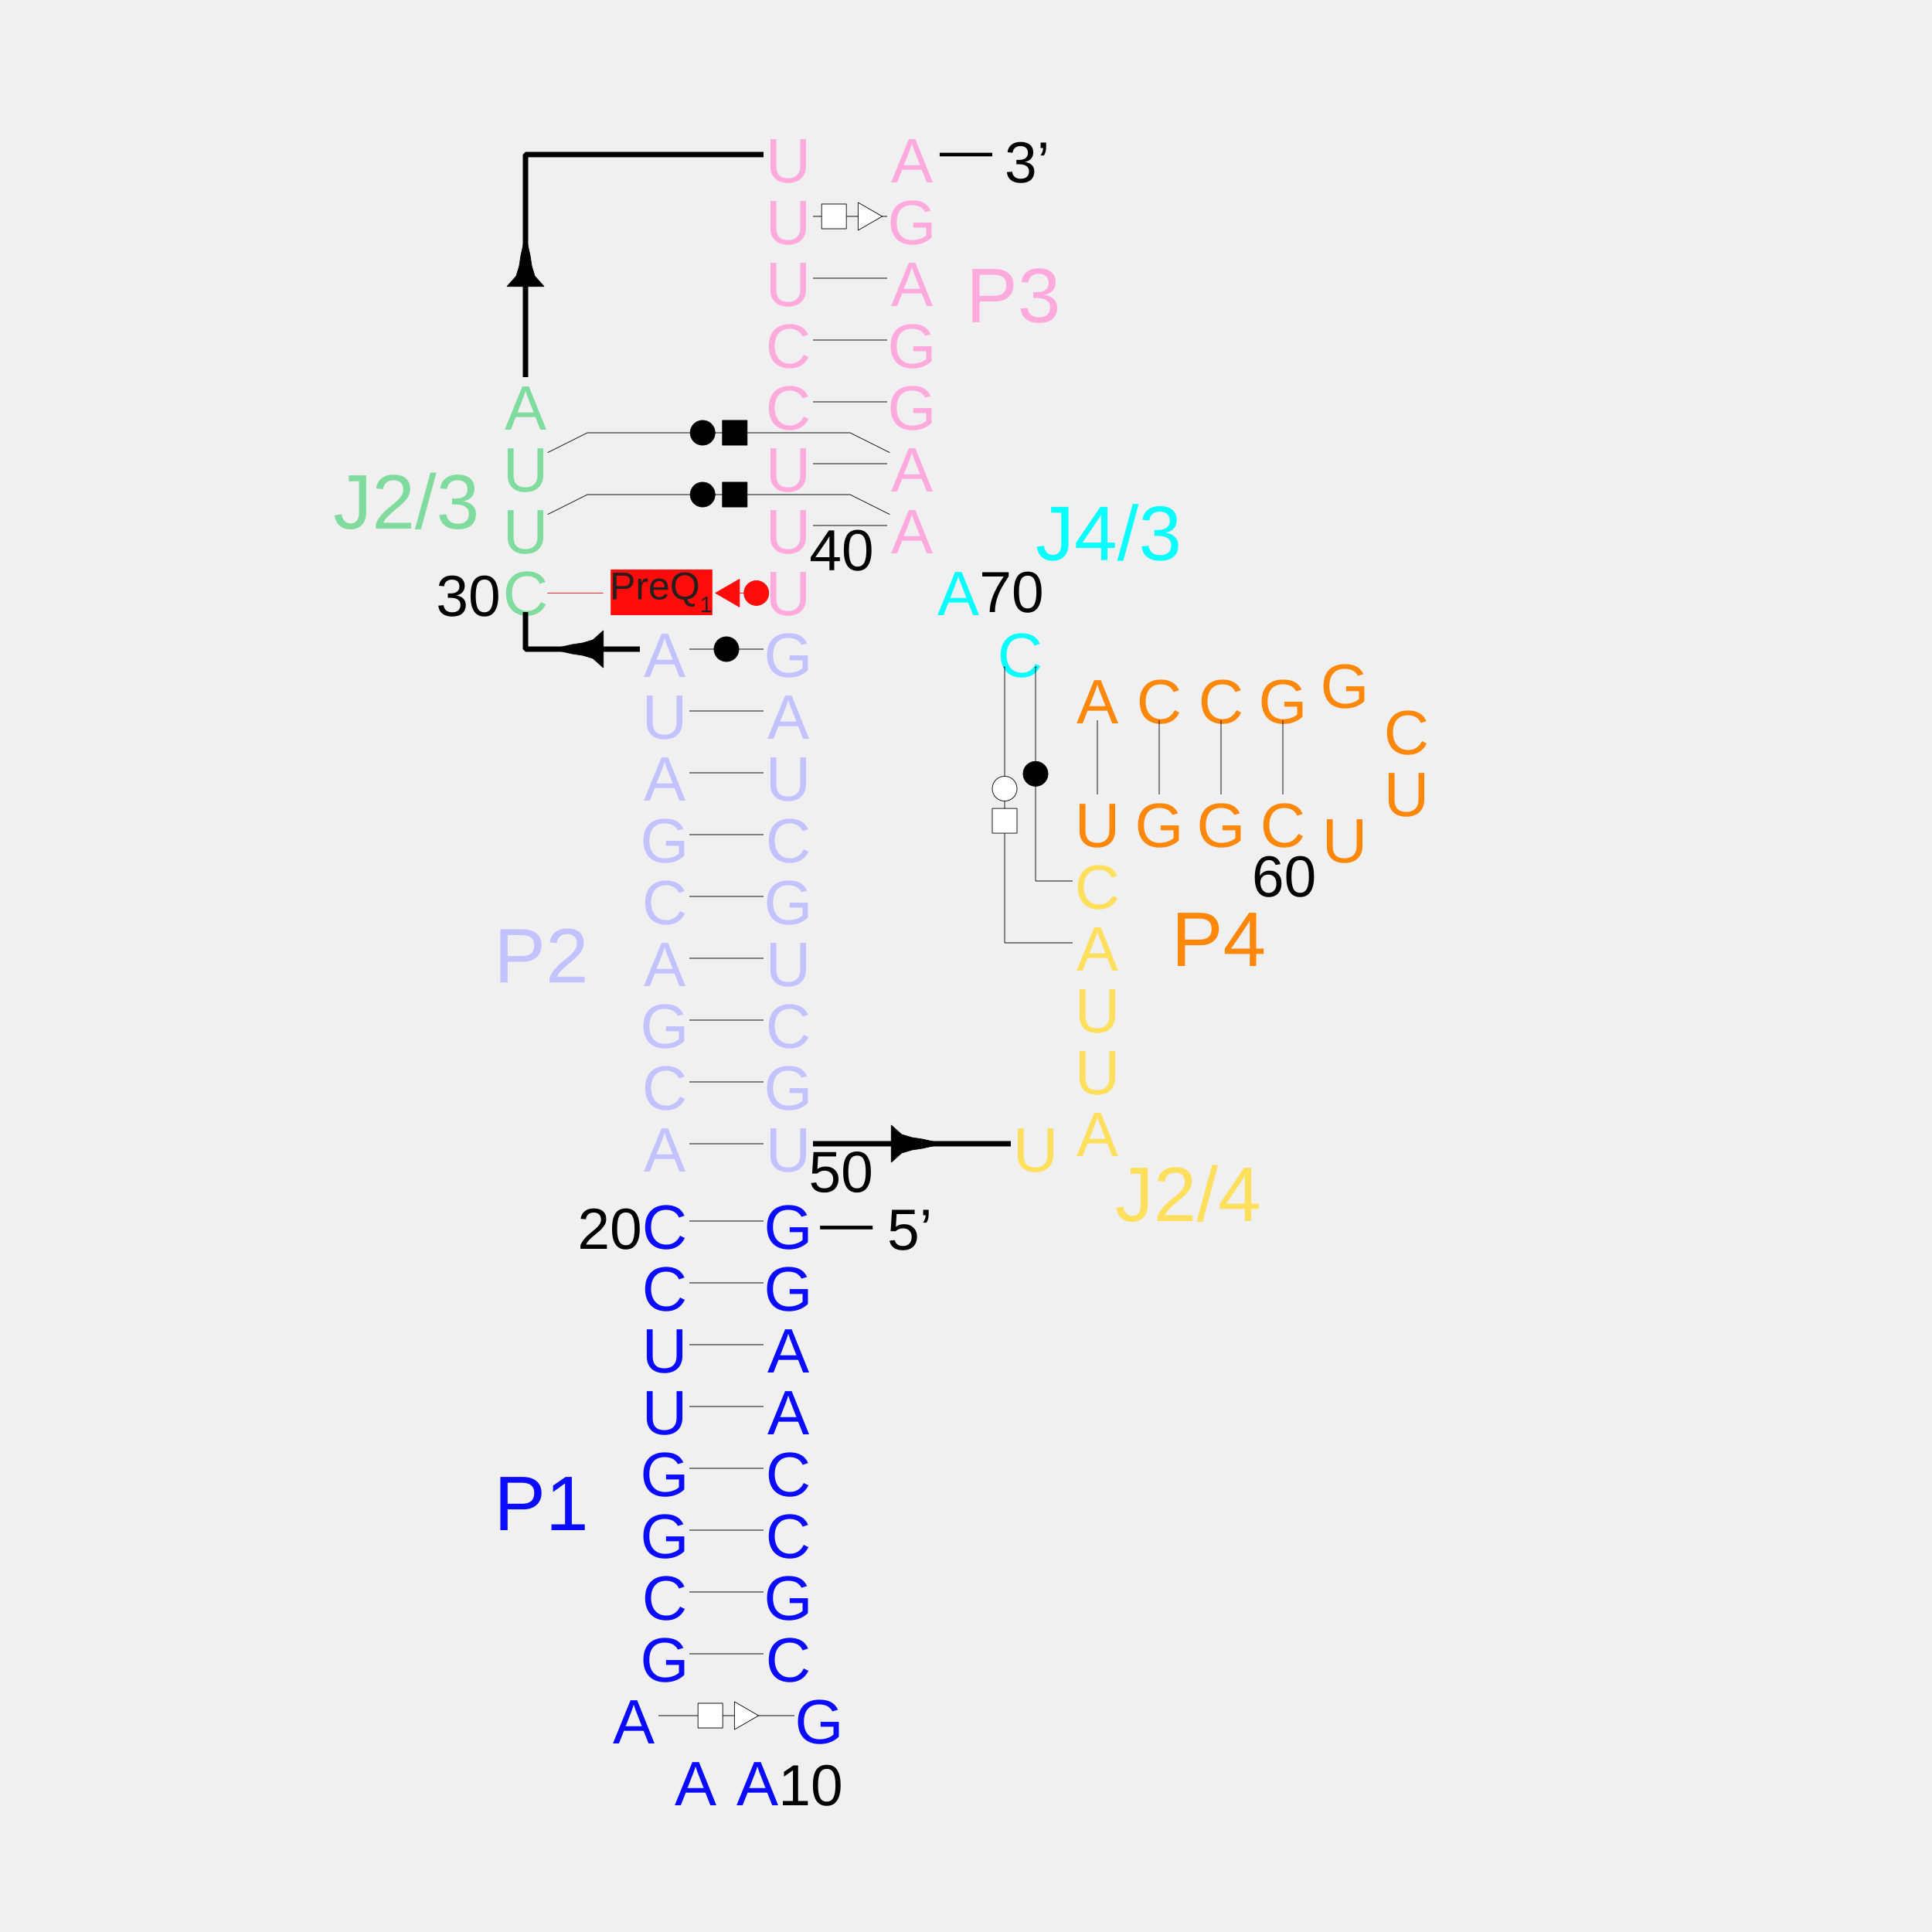
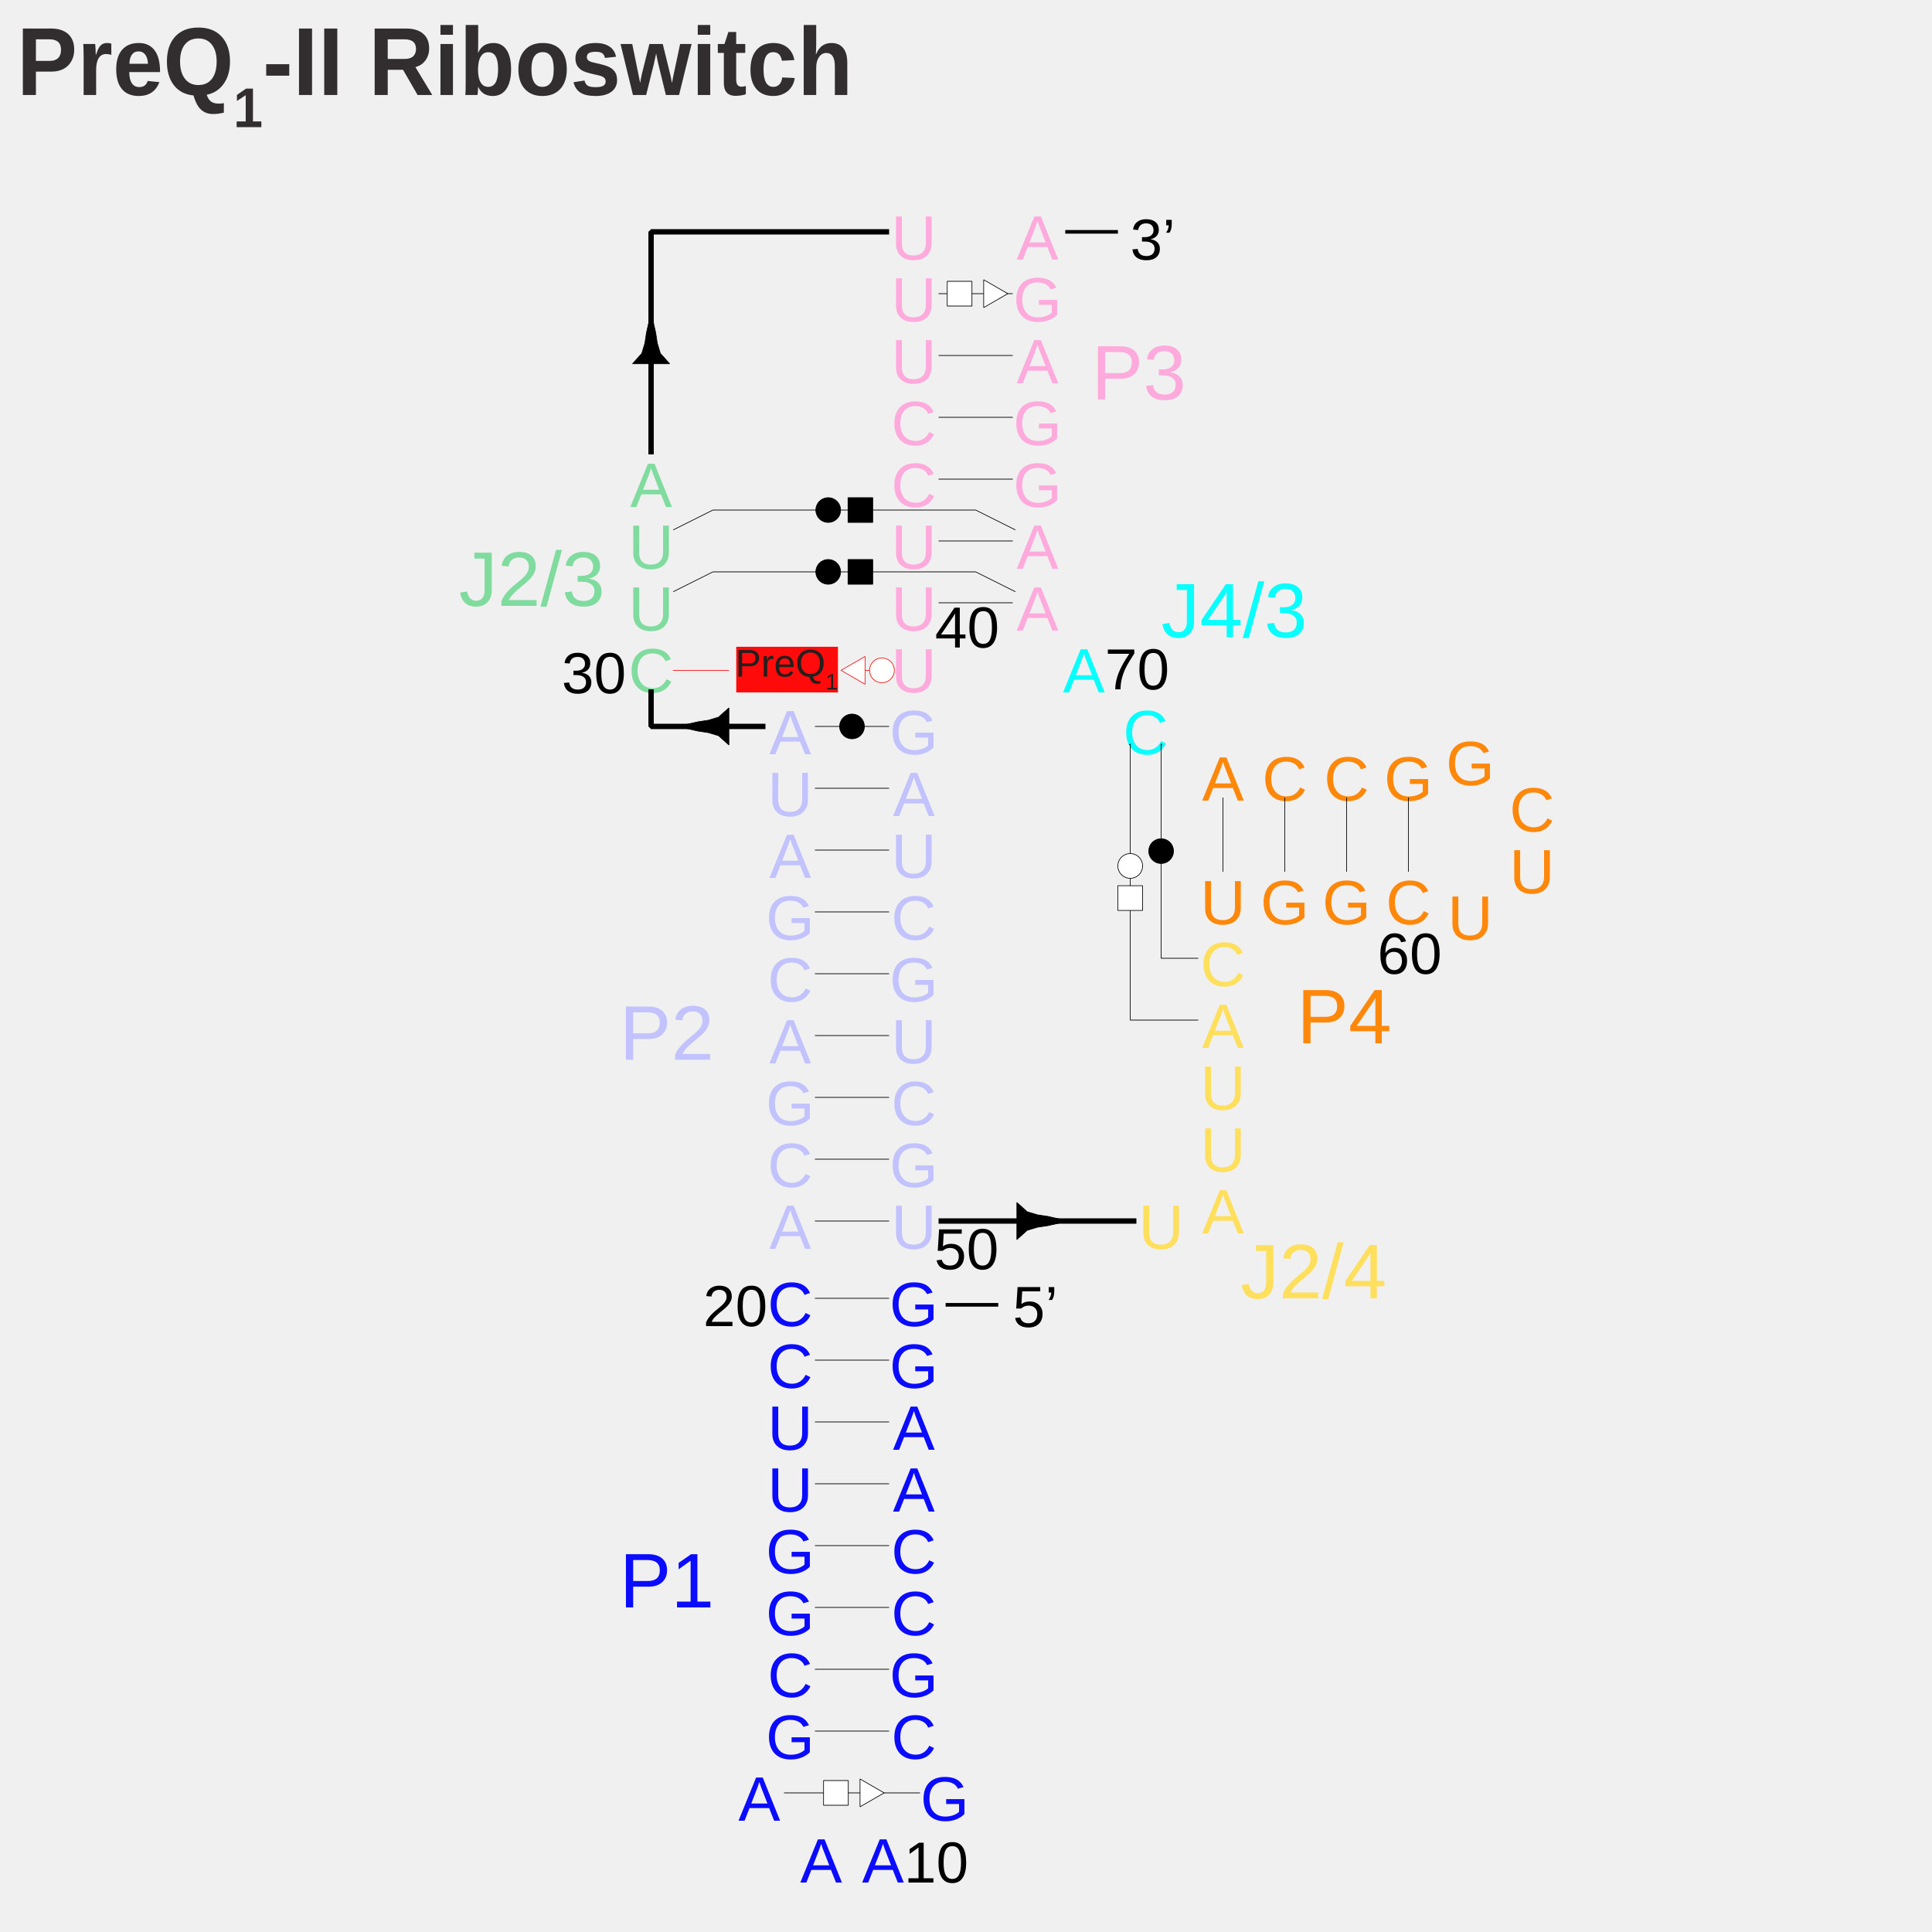
<svg xmlns="http://www.w3.org/2000/svg" id="图层_1" data-name="图层 1" viewBox="0 0 400 400">
  <defs>
-     <style>.cls-1,.cls-32{fill:#ff0b0c;}.cls-10,.cls-12,.cls-13,.cls-14,.cls-15,.cls-16,.cls-17,.cls-18,.cls-2,.cls-3,.cls-6,.cls-7,.cls-8,.cls-9{isolation:isolate;font-size:12.99px;}.cls-2,.cls-24,.cls-3{fill:#0a0bff;}.cls-10,.cls-12,.cls-13,.cls-14,.cls-15,.cls-16,.cls-17,.cls-18,.cls-2,.cls-21,.cls-23,.cls-24,.cls-25,.cls-26,.cls-27,.cls-28,.cls-29,.cls-3,.cls-30,.cls-6,.cls-7,.cls-8,.cls-9{font-family:ArialMT, Arial;}.cls-12,.cls-15,.cls-3,.cls-6{letter-spacing:-0.06em;}.cls-19,.cls-20,.cls-31,.cls-4{fill:none;}.cls-11,.cls-19,.cls-20,.cls-4,.cls-5{stroke:#000;}.cls-11,.cls-19,.cls-20,.cls-31,.cls-32,.cls-4,.cls-5{stroke-miterlimit:1.14;}.cls-11,.cls-31,.cls-32,.cls-4,.cls-5{stroke-width:0.14px;}.cls-5{fill:#fff;}.cls-23,.cls-6,.cls-7{fill:#c2c2ff;}.cls-12,.cls-27,.cls-8{fill:#80db9e;}.cls-10,.cls-28,.cls-9{fill:#ffdf5c;}.cls-10,.cls-14,.cls-17{letter-spacing:-0.06em;}.cls-13,.cls-15,.cls-26{fill:#ffaadc;}.cls-14,.cls-18,.cls-29{fill:#09fefe;}.cls-16,.cls-17,.cls-25{fill:#ff870a;}.cls-19{stroke-width:1.11px;}.cls-20{stroke-width:0.75px;}.cls-21{font-size:12px;}.cls-22{letter-spacing:-0.04em;}.cls-23,.cls-24,.cls-25,.cls-26,.cls-27,.cls-28,.cls-29{font-size:16px;}.cls-30{font-size:8px;fill:#251e1c;}.cls-31,.cls-32{stroke:#ff0b0c;}</style>
+     <style>.cls-1{fill:#ff0b0c;}.cls-10,.cls-12,.cls-13,.cls-14,.cls-15,.cls-16,.cls-17,.cls-18,.cls-2,.cls-3,.cls-6,.cls-7,.cls-8,.cls-9{isolation:isolate;font-size:12.99px;}.cls-2,.cls-24,.cls-3{fill:#0a0bff;}.cls-10,.cls-12,.cls-13,.cls-14,.cls-15,.cls-16,.cls-17,.cls-18,.cls-2,.cls-21,.cls-23,.cls-24,.cls-25,.cls-26,.cls-27,.cls-28,.cls-29,.cls-3,.cls-30,.cls-6,.cls-7,.cls-8,.cls-9{font-family:ArialMT, Arial;}.cls-12,.cls-15,.cls-3,.cls-6{letter-spacing:-0.06em;}.cls-19,.cls-20,.cls-31,.cls-4{fill:none;}.cls-11,.cls-19,.cls-20,.cls-4,.cls-5{stroke:#000;}.cls-11,.cls-19,.cls-20,.cls-31,.cls-32,.cls-4,.cls-5{stroke-miterlimit:1.14;}.cls-11,.cls-31,.cls-32,.cls-4,.cls-5{stroke-width:0.14px;}.cls-32,.cls-5{fill:#fff;}.cls-23,.cls-6,.cls-7{fill:#c2c2ff;}.cls-12,.cls-27,.cls-8{fill:#80db9e;}.cls-10,.cls-28,.cls-9{fill:#ffdf5c;}.cls-10,.cls-14,.cls-17{letter-spacing:-0.06em;}.cls-13,.cls-15,.cls-26{fill:#ffaadc;}.cls-14,.cls-18,.cls-29{fill:#09fefe;}.cls-16,.cls-17,.cls-25{fill:#ff870a;}.cls-19{stroke-width:1.11px;}.cls-20{stroke-width:0.75px;}.cls-21{font-size:12px;}.cls-22{letter-spacing:-0.04em;}.cls-23,.cls-24,.cls-25,.cls-26,.cls-27,.cls-28,.cls-29{font-size:16px;}.cls-30{font-size:8px;fill:#251e1c;}.cls-31,.cls-32{stroke:#ff0b0c;}.cls-33,.cls-34{font-size:20px;fill:#322d2e;font-family:Arial-BoldMT, Arial;font-weight:700;}.cls-34{letter-spacing:0em;}</style>
  </defs>
-   <rect class="cls-1" x="126.43" y="117.91" width="21.06" height="9.45" />
-   <text class="cls-2" transform="translate(158.15 258.56)">G</text>
-   <text class="cls-2" transform="translate(158.15 271.36)">G</text>
-   <text class="cls-3" transform="translate(158.87 284.16)">A</text>
-   <text class="cls-3" transform="translate(158.87 296.96)">A</text>
-   <text class="cls-2" transform="translate(158.51 309.76)">C</text>
-   <text class="cls-2" transform="translate(158.51 322.56)">C</text>
-   <text class="cls-2" transform="translate(158.15 335.36)">G</text>
-   <text class="cls-2" transform="translate(158.51 348.16)">C</text>
-   <text class="cls-2" transform="translate(164.55 360.96)">G</text>
-   <text class="cls-3" transform="translate(152.47 373.76)">A</text>
-   <text class="cls-3" transform="translate(139.67 373.76)">A</text>
-   <text class="cls-3" transform="translate(126.87 360.96)">A</text>
-   <text class="cls-2" transform="translate(132.55 348.16)">G</text>
-   <text class="cls-2" transform="translate(132.91 335.36)">C</text>
-   <text class="cls-2" transform="translate(132.55 322.56)">G</text>
-   <text class="cls-2" transform="translate(132.55 309.76)">G</text>
-   <text class="cls-2" transform="translate(132.91 296.96)">U</text>
-   <text class="cls-2" transform="translate(132.91 284.16)">U</text>
-   <text class="cls-2" transform="translate(132.91 271.36)">C</text>
-   <text class="cls-2" transform="translate(132.91 258.56)">C</text>
-   <line class="cls-4" x1="158.08" y1="252.8" x2="142.72" y2="252.8" />
-   <line class="cls-4" x1="158.08" y1="265.6" x2="142.72" y2="265.6" />
-   <line class="cls-4" x1="158.08" y1="278.4" x2="142.72" y2="278.4" />
-   <line class="cls-4" x1="158.08" y1="291.2" x2="142.72" y2="291.2" />
-   <line class="cls-4" x1="158.08" y1="304" x2="142.72" y2="304" />
-   <line class="cls-4" x1="158.08" y1="316.8" x2="142.72" y2="316.8" />
-   <line class="cls-4" x1="158.08" y1="329.6" x2="142.72" y2="329.6" />
-   <line class="cls-4" x1="158.08" y1="342.4" x2="142.72" y2="342.4" />
-   <line class="cls-4" x1="164.48" y1="355.2" x2="136.32" y2="355.2" />
-   <polygon class="cls-5" points="157.05 355.2 152.06 352.32 152.06 358.08 157.05 355.2" />
-   <polygon class="cls-5" points="144.51 357.76 149.63 357.76 149.63 352.64 144.51 352.64 144.51 357.76" />
-   <text class="cls-6" transform="translate(133.27 242.56)">A</text>
-   <text class="cls-7" transform="translate(132.91 229.76)">C</text>
-   <text class="cls-7" transform="translate(132.55 216.96)">G</text>
-   <text class="cls-6" transform="translate(133.27 204.16)">A</text>
-   <text class="cls-7" transform="translate(132.91 191.36)">C</text>
-   <text class="cls-7" transform="translate(132.55 178.56)">G</text>
-   <text class="cls-6" transform="translate(133.27 165.76)">A</text>
-   <text class="cls-7" transform="translate(132.91 152.96)">U</text>
-   <text class="cls-6" transform="translate(133.27 140.16)">A</text>
-   <text class="cls-8" transform="translate(104.11 127.36)">C</text>
-   <text class="cls-8" transform="translate(104.11 114.56)">U</text>
-   <text class="cls-8" transform="translate(104.11 101.76)">U</text>
-   <text class="cls-7" transform="translate(158.15 140.16)">G</text>
-   <text class="cls-6" transform="translate(158.87 152.96)">A</text>
-   <text class="cls-7" transform="translate(158.51 165.76)">U</text>
-   <text class="cls-7" transform="translate(158.51 178.56)">C</text>
-   <text class="cls-7" transform="translate(158.15 191.36)">G</text>
-   <text class="cls-7" transform="translate(158.51 204.16)">U</text>
-   <text class="cls-7" transform="translate(158.51 216.96)">C</text>
-   <text class="cls-7" transform="translate(158.15 229.76)">G</text>
-   <text class="cls-7" transform="translate(158.51 242.56)">U</text>
-   <text class="cls-9" transform="translate(209.71 242.56)">U</text>
-   <text class="cls-10" transform="translate(222.87 239.36)">A</text>
-   <text class="cls-9" transform="translate(222.51 226.56)">U</text>
-   <line class="cls-4" x1="142.72" y1="236.8" x2="158.08" y2="236.8" />
-   <line class="cls-4" x1="142.72" y1="224" x2="158.08" y2="224" />
-   <line class="cls-4" x1="142.72" y1="211.2" x2="158.08" y2="211.2" />
-   <line class="cls-4" x1="142.72" y1="198.4" x2="158.08" y2="198.4" />
-   <line class="cls-4" x1="142.72" y1="185.6" x2="158.08" y2="185.6" />
-   <line class="cls-4" x1="142.72" y1="172.8" x2="158.08" y2="172.8" />
-   <line class="cls-4" x1="142.72" y1="160" x2="158.08" y2="160" />
-   <line class="cls-4" x1="142.72" y1="147.2" x2="158.08" y2="147.2" />
-   <line class="cls-4" x1="142.72" y1="134.4" x2="158.08" y2="134.4" />
-   <polygon class="cls-11" points="152.96 134.4 152.96 134.24 152.94 134.08 152.91 133.91 152.88 133.76 152.83 133.6 152.78 133.45 152.71 133.3 152.64 133.16 152.55 133.02 152.46 132.88 152.36 132.75 152.25 132.63 152.14 132.52 152.01 132.41 151.88 132.31 151.75 132.22 151.61 132.14 151.46 132.07 151.31 132.01 151.16 131.96 151 131.91 150.84 131.88 150.68 131.86 150.52 131.84 150.36 131.84 150.2 131.85 150.04 131.87 149.88 131.89 149.72 131.93 149.56 131.98 149.41 132.04 149.26 132.11 149.12 132.18 148.98 132.27 148.85 132.36 148.72 132.47 148.6 132.58 148.49 132.69 148.39 132.82 148.29 132.95 148.2 133.09 148.13 133.23 148.06 133.37 147.99 133.53 147.94 133.68 147.9 133.84 147.87 134 147.85 134.16 147.84 134.32 147.84 134.48 147.85 134.64 147.87 134.81 147.9 134.96 147.94 135.12 147.99 135.28 148.06 135.43 148.13 135.57 148.2 135.72 148.29 135.85 148.39 135.98 148.49 136.11 148.6 136.22 148.72 136.34 148.85 136.44 148.98 136.53 149.12 136.62 149.26 136.69 149.41 136.76 149.56 136.82 149.72 136.87 149.88 136.91 150.04 136.93 150.2 136.95 150.36 136.96 150.52 136.96 150.68 136.94 150.84 136.92 151 136.89 151.16 136.84 151.31 136.79 151.46 136.73 151.61 136.66 151.75 136.57 151.88 136.49 152.01 136.39 152.14 136.28 152.25 136.17 152.36 136.05 152.46 135.92 152.55 135.78 152.64 135.65 152.71 135.5 152.78 135.35 152.83 135.2 152.88 135.04 152.91 134.88 152.94 134.72 152.96 134.56 152.96 134.4" />
-   <polyline class="cls-4" points="113.38 106.51 121.6 102.4 176 102.4 184.22 106.51" />
-   <polygon class="cls-11" points="142.91 102.4 142.92 102.56 142.93 102.72 142.96 102.89 142.99 103.04 143.04 103.2 143.1 103.35 143.16 103.5 143.24 103.64 143.32 103.78 143.41 103.92 143.51 104.05 143.62 104.17 143.74 104.28 143.86 104.39 143.99 104.48 144.12 104.58 144.26 104.66 144.41 104.73 144.56 104.79 144.71 104.84 144.87 104.89 145.03 104.92 145.19 104.94 145.35 104.96 145.51 104.96 145.68 104.95 145.84 104.93 146 104.91 146.15 104.87 146.31 104.82 146.46 104.76 146.61 104.69 146.75 104.62 146.89 104.53 147.02 104.44 147.15 104.33 147.27 104.22 147.38 104.11 147.48 103.98 147.58 103.85 147.67 103.72 147.75 103.57 147.82 103.43 147.88 103.28 147.93 103.12 147.97 102.96 148 102.81 148.02 102.64 148.03 102.48 148.03 102.32 148.02 102.16 148 102 147.97 101.84 147.93 101.68 147.88 101.53 147.82 101.37 147.75 101.23 147.67 101.08 147.58 100.95 147.48 100.82 147.38 100.69 147.27 100.58 147.15 100.47 147.02 100.36 146.89 100.27 146.75 100.18 146.61 100.11 146.46 100.04 146.31 99.98 146.15 99.93 146 99.89 145.84 99.87 145.68 99.85 145.51 99.84 145.35 99.84 145.19 99.86 145.03 99.88 144.87 99.91 144.71 99.95 144.56 100.01 144.41 100.07 144.26 100.14 144.12 100.22 143.99 100.31 143.86 100.41 143.74 100.52 143.62 100.63 143.51 100.75 143.41 100.88 143.32 101.02 143.24 101.16 143.16 101.3 143.1 101.45 143.04 101.6 142.99 101.76 142.96 101.92 142.93 102.08 142.92 102.24 142.91 102.4" />
-   <polygon class="cls-11" points="154.69 99.84 149.57 99.84 149.57 104.96 154.69 104.96 154.69 99.84" />
-   <polyline class="cls-4" points="113.38 93.71 121.6 89.6 176 89.6 184.22 93.71" />
-   <polygon class="cls-11" points="142.91 89.6 142.92 89.76 142.93 89.92 142.96 90.08 142.99 90.24 143.04 90.4 143.1 90.55 143.16 90.7 143.24 90.84 143.32 90.98 143.41 91.12 143.51 91.25 143.62 91.37 143.74 91.48 143.86 91.59 143.99 91.69 144.12 91.78 144.26 91.86 144.41 91.93 144.56 91.99 144.71 92.05 144.87 92.09 145.03 92.12 145.19 92.14 145.35 92.16 145.51 92.16 145.68 92.15 145.84 92.13 146 92.11 146.15 92.07 146.31 92.02 146.46 91.96 146.61 91.89 146.75 91.82 146.89 91.73 147.02 91.64 147.15 91.53 147.27 91.42 147.38 91.31 147.48 91.18 147.58 91.05 147.67 90.92 147.75 90.77 147.82 90.63 147.88 90.47 147.93 90.32 147.97 90.16 148 90 148.02 89.84 148.03 89.68 148.03 89.52 148.02 89.36 148 89.19 147.97 89.04 147.93 88.88 147.88 88.72 147.82 88.57 147.75 88.43 147.67 88.28 147.58 88.15 147.48 88.02 147.38 87.89 147.27 87.78 147.15 87.67 147.02 87.56 146.89 87.47 146.75 87.38 146.61 87.31 146.46 87.24 146.31 87.18 146.15 87.13 146 87.09 145.84 87.07 145.68 87.05 145.51 87.04 145.35 87.04 145.19 87.06 145.03 87.08 144.87 87.11 144.71 87.16 144.56 87.21 144.41 87.27 144.26 87.34 144.12 87.42 143.99 87.52 143.86 87.61 143.74 87.72 143.62 87.83 143.51 87.95 143.41 88.08 143.32 88.22 143.24 88.36 143.16 88.5 143.1 88.65 143.04 88.8 142.99 88.96 142.96 89.11 142.93 89.28 142.92 89.44 142.91 89.6" />
-   <polygon class="cls-11" points="154.69 87.04 149.57 87.04 149.57 92.16 154.69 92.16 154.69 87.04" />
-   <text class="cls-12" transform="translate(104.47 88.96)">A</text>
-   <text class="cls-13" transform="translate(158.51 37.76)">U</text>
-   <text class="cls-13" transform="translate(158.51 50.56)">U</text>
-   <text class="cls-13" transform="translate(158.51 63.36)">U</text>
-   <text class="cls-13" transform="translate(158.51 76.16)">C</text>
-   <text class="cls-13" transform="translate(158.51 88.96)">C</text>
-   <text class="cls-13" transform="translate(158.51 101.76)">U</text>
-   <text class="cls-13" transform="translate(158.51 114.56)">U</text>
-   <text class="cls-13" transform="translate(158.51 127.36)">U</text>
-   <text class="cls-14" transform="translate(194.07 127.36)">A</text>
-   <text class="cls-15" transform="translate(184.47 114.56)">A</text>
-   <text class="cls-15" transform="translate(184.47 101.76)">A</text>
-   <text class="cls-13" transform="translate(183.75 88.96)">G</text>
-   <text class="cls-13" transform="translate(183.75 76.16)">G</text>
-   <text class="cls-15" transform="translate(184.47 63.36)">A</text>
-   <text class="cls-13" transform="translate(183.75 50.56)">G</text>
-   <text class="cls-15" transform="translate(184.47 37.76)">A</text>
-   <line class="cls-4" x1="168.32" y1="44.8" x2="183.68" y2="44.8" />
-   <polygon class="cls-5" points="170.11 47.36 175.23 47.36 175.23 42.24 170.11 42.24 170.11 47.36" />
-   <polygon class="cls-5" points="182.65 44.8 177.66 41.92 177.66 47.68 182.65 44.8" />
-   <line class="cls-4" x1="168.32" y1="57.6" x2="183.68" y2="57.6" />
-   <line class="cls-4" x1="168.32" y1="70.4" x2="183.68" y2="70.4" />
-   <line class="cls-4" x1="168.32" y1="83.2" x2="183.68" y2="83.2" />
-   <line class="cls-4" x1="168.32" y1="96" x2="183.68" y2="96" />
-   <line class="cls-4" x1="168.32" y1="108.8" x2="183.68" y2="108.8" />
-   <text class="cls-9" transform="translate(222.51 213.76)">U</text>
-   <text class="cls-10" transform="translate(222.87 200.96)">A</text>
-   <text class="cls-9" transform="translate(222.51 188.16)">C</text>
-   <text class="cls-16" transform="translate(222.51 175.36)">U</text>
-   <text class="cls-16" transform="translate(234.95 175.36)">G</text>
-   <text class="cls-16" transform="translate(247.75 175.36)">G</text>
-   <text class="cls-16" transform="translate(260.91 175.36)">C</text>
-   <text class="cls-16" transform="translate(273.71 178.56)">U</text>
-   <text class="cls-16" transform="translate(286.51 168.96)">U</text>
-   <text class="cls-16" transform="translate(286.51 156.16)">C</text>
-   <text class="cls-16" transform="translate(273.35 146.56)">G</text>
-   <text class="cls-16" transform="translate(260.55 149.76)">G</text>
-   <text class="cls-16" transform="translate(248.11 149.76)">C</text>
-   <text class="cls-16" transform="translate(235.31 149.76)">C</text>
-   <text class="cls-17" transform="translate(222.87 149.76)">A</text>
-   <text class="cls-18" transform="translate(206.51 140.16)">C</text>
-   <polyline class="cls-4" points="222.08 195.2 208 195.2 208 138.02 207.81 138.24" />
-   <polygon class="cls-5" points="210.56 172.5 210.56 167.38 205.44 167.38 205.44 172.5 210.56 172.5" />
-   <polygon class="cls-5" points="208 160.72 207.84 160.73 207.68 160.74 207.51 160.77 207.36 160.8 207.2 160.85 207.05 160.91 206.9 160.97 206.75 161.04 206.62 161.13 206.48 161.22 206.35 161.32 206.23 161.43 206.12 161.54 206.01 161.67 205.91 161.8 205.82 161.93 205.74 162.07 205.67 162.22 205.61 162.37 205.56 162.52 205.51 162.68 205.48 162.84 205.46 163 205.44 163.16 205.44 163.32 205.45 163.49 205.47 163.65 205.49 163.81 205.53 163.96 205.58 164.12 205.64 164.27 205.71 164.42 205.78 164.56 205.87 164.7 205.96 164.83 206.06 164.96 206.18 165.08 206.29 165.19 206.42 165.29 206.55 165.39 206.69 165.48 206.83 165.56 206.97 165.63 207.13 165.69 207.28 165.74 207.44 165.78 207.59 165.81 207.76 165.83 207.92 165.84 208.08 165.84 208.24 165.83 208.41 165.81 208.56 165.78 208.72 165.74 208.88 165.69 209.03 165.63 209.17 165.56 209.31 165.48 209.45 165.39 209.58 165.29 209.71 165.19 209.82 165.08 209.94 164.96 210.04 164.83 210.13 164.7 210.22 164.56 210.29 164.42 210.36 164.27 210.42 164.12 210.47 163.96 210.51 163.81 210.53 163.65 210.55 163.49 210.56 163.32 210.56 163.16 210.54 163 210.52 162.84 210.49 162.68 210.44 162.52 210.39 162.37 210.33 162.22 210.26 162.07 210.18 161.93 210.09 161.8 209.99 161.67 209.88 161.54 209.77 161.43 209.65 161.32 209.52 161.22 209.38 161.13 209.25 161.04 209.1 160.97 208.95 160.91 208.8 160.85 208.64 160.8 208.49 160.77 208.32 160.74 208.16 160.73 208 160.72" />
-   <polyline class="cls-4" points="222.08 182.4 214.4 182.4 214.4 138.02 214.59 138.24" />
-   <polygon class="cls-11" points="214.4 157.65 214.24 157.66 214.08 157.67 213.91 157.7 213.76 157.73 213.6 157.78 213.45 157.83 213.3 157.9 213.16 157.97 213.02 158.06 212.88 158.15 212.75 158.25 212.63 158.36 212.52 158.47 212.41 158.6 212.31 158.72 212.22 158.86 212.14 159 212.07 159.15 212.01 159.3 211.96 159.45 211.91 159.61 211.88 159.77 211.86 159.93 211.84 160.09 211.84 160.25 211.85 160.41 211.87 160.57 211.89 160.74 211.93 160.89 211.98 161.05 212.04 161.2 212.11 161.35 212.18 161.49 212.27 161.63 212.36 161.76 212.47 161.89 212.58 162.01 212.69 162.12 212.82 162.22 212.95 162.32 213.09 162.41 213.23 162.49 213.37 162.56 213.53 162.62 213.68 162.67 213.84 162.71 214 162.74 214.16 162.76 214.32 162.77 214.48 162.77 214.64 162.76 214.81 162.74 214.96 162.71 215.12 162.67 215.28 162.62 215.43 162.56 215.57 162.49 215.72 162.41 215.85 162.32 215.98 162.22 216.11 162.12 216.22 162.01 216.34 161.89 216.44 161.76 216.53 161.63 216.62 161.49 216.69 161.35 216.76 161.2 216.82 161.05 216.87 160.89 216.91 160.74 216.93 160.57 216.95 160.41 216.96 160.25 216.96 160.09 216.94 159.93 216.92 159.77 216.89 159.61 216.84 159.45 216.79 159.3 216.73 159.15 216.66 159 216.57 158.86 216.49 158.72 216.39 158.6 216.28 158.47 216.17 158.36 216.05 158.25 215.92 158.15 215.78 158.06 215.65 157.97 215.5 157.9 215.35 157.83 215.2 157.78 215.04 157.73 214.88 157.7 214.72 157.67 214.56 157.66 214.4 157.65" />
-   <line class="cls-4" x1="227.2" y1="164.48" x2="227.2" y2="149.12" />
-   <line class="cls-4" x1="240" y1="164.48" x2="240" y2="149.12" />
-   <line class="cls-4" x1="252.8" y1="164.48" x2="252.8" y2="149.12" />
-   <line class="cls-4" x1="265.6" y1="164.48" x2="265.6" y2="149.12" />
-   <line class="cls-19" x1="168.32" y1="236.8" x2="209.28" y2="236.8" />
-   <polygon class="cls-11" points="184.53 232.96 186.67 234.88 188.8 235.52 190.93 235.84 195.2 236.8 190.93 237.76 188.8 238.08 186.67 238.72 184.53 240.64 184.53 232.96" />
-   <polyline class="cls-19" points="132.48 134.4 108.8 134.4 108.8 126.72" />
-   <polygon class="cls-11" points="124.91 138.24 122.77 136.32 120.64 135.68 118.51 135.36 114.24 134.4 118.51 133.44 120.64 133.12 122.77 132.48 124.91 130.56 124.91 138.24" />
-   <polyline class="cls-19" points="108.8 78.08 108.8 32 158.08 32" />
-   <polygon class="cls-11" points="104.96 59.31 106.88 57.17 107.52 55.04 107.84 52.91 108.8 48.64 109.76 52.91 110.08 55.04 110.72 57.17 112.64 59.31 104.96 59.31" />
-   <line class="cls-20" x1="169.78" y1="254.15" x2="180.68" y2="254.15" />
-   <line class="cls-20" x1="194.55" y1="32" x2="205.45" y2="32" />
-   <text class="cls-21" transform="translate(183.68 258.72)">5<tspan class="cls-22" x="6.67" y="0">’</tspan>
+   <rect class="cls-1" x="152.43" y="133.91" width="21.06" height="9.45" />
+   <text class="cls-2" transform="translate(184.15 274.56)">G</text>
+   <text class="cls-2" transform="translate(184.15 287.36)">G</text>
+   <text class="cls-3" transform="translate(184.87 300.16)">A</text>
+   <text class="cls-3" transform="translate(184.87 312.96)">A</text>
+   <text class="cls-2" transform="translate(184.51 325.76)">C</text>
+   <text class="cls-2" transform="translate(184.51 338.56)">C</text>
+   <text class="cls-2" transform="translate(184.15 351.36)">G</text>
+   <text class="cls-2" transform="translate(184.51 364.16)">C</text>
+   <text class="cls-2" transform="translate(190.55 376.96)">G</text>
+   <text class="cls-3" transform="translate(178.47 389.76)">A</text>
+   <text class="cls-3" transform="translate(165.67 389.76)">A</text>
+   <text class="cls-3" transform="translate(152.87 376.96)">A</text>
+   <text class="cls-2" transform="translate(158.55 364.16)">G</text>
+   <text class="cls-2" transform="translate(158.91 351.36)">C</text>
+   <text class="cls-2" transform="translate(158.55 338.56)">G</text>
+   <text class="cls-2" transform="translate(158.55 325.76)">G</text>
+   <text class="cls-2" transform="translate(158.91 312.96)">U</text>
+   <text class="cls-2" transform="translate(158.91 300.16)">U</text>
+   <text class="cls-2" transform="translate(158.91 287.36)">C</text>
+   <text class="cls-2" transform="translate(158.91 274.56)">C</text>
+   <line class="cls-4" x1="184.08" y1="268.8" x2="168.72" y2="268.8" />
+   <line class="cls-4" x1="184.08" y1="281.6" x2="168.72" y2="281.6" />
+   <line class="cls-4" x1="184.08" y1="294.4" x2="168.72" y2="294.4" />
+   <line class="cls-4" x1="184.08" y1="307.2" x2="168.72" y2="307.2" />
+   <line class="cls-4" x1="184.08" y1="320" x2="168.72" y2="320" />
+   <line class="cls-4" x1="184.08" y1="332.8" x2="168.72" y2="332.8" />
+   <line class="cls-4" x1="184.08" y1="345.6" x2="168.72" y2="345.6" />
+   <line class="cls-4" x1="184.08" y1="358.4" x2="168.72" y2="358.4" />
+   <line class="cls-4" x1="190.48" y1="371.2" x2="162.32" y2="371.2" />
+   <polygon class="cls-5" points="183.05 371.2 178.06 368.32 178.06 374.08 183.05 371.2" />
+   <polygon class="cls-5" points="170.51 373.76 175.63 373.76 175.63 368.64 170.51 368.64 170.51 373.76" />
+   <text class="cls-6" transform="translate(159.27 258.56)">A</text>
+   <text class="cls-7" transform="translate(158.91 245.76)">C</text>
+   <text class="cls-7" transform="translate(158.55 232.96)">G</text>
+   <text class="cls-6" transform="translate(159.27 220.16)">A</text>
+   <text class="cls-7" transform="translate(158.91 207.36)">C</text>
+   <text class="cls-7" transform="translate(158.55 194.56)">G</text>
+   <text class="cls-6" transform="translate(159.27 181.76)">A</text>
+   <text class="cls-7" transform="translate(158.91 168.96)">U</text>
+   <text class="cls-6" transform="translate(159.27 156.16)">A</text>
+   <text class="cls-8" transform="translate(130.11 143.36)">C</text>
+   <text class="cls-8" transform="translate(130.11 130.56)">U</text>
+   <text class="cls-8" transform="translate(130.11 117.76)">U</text>
+   <text class="cls-7" transform="translate(184.15 156.16)">G</text>
+   <text class="cls-6" transform="translate(184.87 168.96)">A</text>
+   <text class="cls-7" transform="translate(184.51 181.76)">U</text>
+   <text class="cls-7" transform="translate(184.51 194.56)">C</text>
+   <text class="cls-7" transform="translate(184.15 207.36)">G</text>
+   <text class="cls-7" transform="translate(184.51 220.16)">U</text>
+   <text class="cls-7" transform="translate(184.51 232.96)">C</text>
+   <text class="cls-7" transform="translate(184.15 245.76)">G</text>
+   <text class="cls-7" transform="translate(184.51 258.56)">U</text>
+   <text class="cls-9" transform="translate(235.71 258.56)">U</text>
+   <text class="cls-10" transform="translate(248.87 255.36)">A</text>
+   <text class="cls-9" transform="translate(248.51 242.56)">U</text>
+   <line class="cls-4" x1="168.72" y1="252.8" x2="184.08" y2="252.8" />
+   <line class="cls-4" x1="168.72" y1="240" x2="184.08" y2="240" />
+   <line class="cls-4" x1="168.72" y1="227.2" x2="184.08" y2="227.2" />
+   <line class="cls-4" x1="168.72" y1="214.4" x2="184.08" y2="214.4" />
+   <line class="cls-4" x1="168.72" y1="201.6" x2="184.08" y2="201.6" />
+   <line class="cls-4" x1="168.72" y1="188.8" x2="184.08" y2="188.8" />
+   <line class="cls-4" x1="168.72" y1="176" x2="184.08" y2="176" />
+   <line class="cls-4" x1="168.72" y1="163.2" x2="184.08" y2="163.2" />
+   <line class="cls-4" x1="168.72" y1="150.4" x2="184.08" y2="150.4" />
+   <polygon class="cls-11" points="178.96 150.4 178.96 150.24 178.94 150.08 178.91 149.91 178.88 149.76 178.83 149.6 178.78 149.45 178.71 149.3 178.64 149.16 178.55 149.02 178.46 148.88 178.36 148.75 178.25 148.63 178.14 148.52 178.01 148.41 177.88 148.31 177.75 148.22 177.61 148.14 177.46 148.07 177.31 148.01 177.16 147.96 177 147.91 176.84 147.88 176.68 147.86 176.52 147.84 176.36 147.84 176.2 147.85 176.04 147.87 175.88 147.89 175.72 147.93 175.56 147.98 175.41 148.04 175.26 148.11 175.12 148.18 174.98 148.27 174.85 148.36 174.72 148.47 174.6 148.58 174.49 148.69 174.39 148.82 174.29 148.95 174.2 149.09 174.13 149.23 174.06 149.37 173.99 149.53 173.94 149.68 173.9 149.84 173.87 150 173.85 150.16 173.84 150.32 173.84 150.48 173.85 150.64 173.87 150.81 173.9 150.96 173.94 151.12 173.99 151.28 174.06 151.43 174.13 151.57 174.2 151.72 174.29 151.85 174.39 151.98 174.49 152.11 174.6 152.22 174.72 152.34 174.85 152.44 174.98 152.53 175.12 152.62 175.26 152.69 175.41 152.76 175.56 152.82 175.72 152.87 175.88 152.91 176.04 152.93 176.2 152.95 176.36 152.96 176.52 152.96 176.68 152.94 176.84 152.92 177 152.89 177.16 152.84 177.31 152.79 177.46 152.73 177.61 152.66 177.75 152.57 177.88 152.49 178.01 152.39 178.14 152.28 178.25 152.17 178.36 152.05 178.46 151.92 178.55 151.78 178.64 151.65 178.71 151.5 178.78 151.35 178.83 151.2 178.88 151.04 178.91 150.88 178.94 150.72 178.96 150.56 178.96 150.4" />
+   <polyline class="cls-4" points="139.38 122.51 147.6 118.4 202 118.4 210.22 122.51" />
+   <polygon class="cls-11" points="168.91 118.4 168.92 118.56 168.93 118.72 168.96 118.89 168.99 119.04 169.04 119.2 169.1 119.35 169.16 119.5 169.24 119.64 169.32 119.78 169.41 119.92 169.51 120.05 169.62 120.17 169.74 120.28 169.86 120.39 169.99 120.48 170.12 120.58 170.26 120.66 170.41 120.73 170.56 120.79 170.71 120.84 170.87 120.89 171.03 120.92 171.19 120.94 171.35 120.96 171.51 120.96 171.68 120.95 171.84 120.93 172 120.91 172.15 120.87 172.31 120.82 172.46 120.76 172.61 120.69 172.75 120.62 172.89 120.53 173.02 120.44 173.15 120.33 173.27 120.22 173.38 120.11 173.48 119.98 173.58 119.85 173.67 119.72 173.75 119.57 173.82 119.43 173.88 119.28 173.93 119.12 173.97 118.96 174 118.81 174.02 118.64 174.03 118.48 174.03 118.32 174.02 118.16 174 118 173.97 117.84 173.93 117.68 173.88 117.53 173.82 117.37 173.75 117.23 173.67 117.08 173.58 116.95 173.48 116.82 173.38 116.69 173.27 116.58 173.15 116.47 173.02 116.36 172.89 116.27 172.75 116.18 172.61 116.11 172.46 116.04 172.31 115.98 172.15 115.93 172 115.89 171.84 115.87 171.68 115.85 171.51 115.84 171.35 115.84 171.19 115.86 171.03 115.88 170.87 115.91 170.71 115.95 170.56 116.01 170.41 116.07 170.26 116.14 170.12 116.22 169.99 116.31 169.86 116.41 169.74 116.52 169.62 116.63 169.51 116.75 169.41 116.88 169.32 117.02 169.24 117.16 169.16 117.3 169.1 117.45 169.04 117.6 168.99 117.76 168.96 117.92 168.93 118.08 168.92 118.24 168.91 118.4" />
+   <polygon class="cls-11" points="180.69 115.84 175.57 115.84 175.57 120.96 180.69 120.96 180.69 115.84" />
+   <polyline class="cls-4" points="139.38 109.71 147.6 105.6 202 105.6 210.22 109.71" />
+   <polygon class="cls-11" points="168.91 105.6 168.92 105.76 168.93 105.92 168.96 106.08 168.99 106.24 169.04 106.4 169.1 106.55 169.16 106.7 169.24 106.84 169.32 106.98 169.41 107.12 169.51 107.25 169.62 107.37 169.74 107.48 169.86 107.59 169.99 107.69 170.12 107.78 170.26 107.86 170.41 107.93 170.56 107.99 170.71 108.05 170.87 108.09 171.03 108.12 171.19 108.14 171.35 108.16 171.51 108.16 171.68 108.15 171.84 108.13 172 108.11 172.15 108.07 172.31 108.02 172.46 107.96 172.61 107.89 172.75 107.82 172.89 107.73 173.02 107.64 173.15 107.53 173.27 107.42 173.38 107.31 173.48 107.18 173.58 107.05 173.67 106.92 173.75 106.77 173.82 106.63 173.88 106.47 173.93 106.32 173.97 106.16 174 106 174.02 105.84 174.03 105.68 174.03 105.52 174.02 105.36 174 105.19 173.97 105.04 173.93 104.88 173.88 104.72 173.82 104.57 173.75 104.43 173.67 104.28 173.58 104.15 173.48 104.02 173.38 103.89 173.27 103.78 173.15 103.67 173.02 103.56 172.89 103.47 172.75 103.38 172.61 103.31 172.46 103.24 172.31 103.18 172.15 103.13 172 103.09 171.84 103.07 171.68 103.05 171.51 103.04 171.35 103.04 171.19 103.06 171.03 103.08 170.87 103.11 170.71 103.16 170.56 103.21 170.41 103.27 170.26 103.34 170.12 103.42 169.99 103.52 169.86 103.61 169.74 103.72 169.62 103.83 169.51 103.95 169.41 104.08 169.32 104.22 169.24 104.36 169.16 104.5 169.1 104.65 169.04 104.8 168.99 104.96 168.96 105.11 168.93 105.28 168.92 105.44 168.91 105.6" />
+   <polygon class="cls-11" points="180.69 103.04 175.57 103.04 175.57 108.16 180.69 108.16 180.69 103.04" />
+   <text class="cls-12" transform="translate(130.47 104.96)">A</text>
+   <text class="cls-13" transform="translate(184.51 53.76)">U</text>
+   <text class="cls-13" transform="translate(184.51 66.56)">U</text>
+   <text class="cls-13" transform="translate(184.51 79.36)">U</text>
+   <text class="cls-13" transform="translate(184.51 92.16)">C</text>
+   <text class="cls-13" transform="translate(184.51 104.96)">C</text>
+   <text class="cls-13" transform="translate(184.51 117.76)">U</text>
+   <text class="cls-13" transform="translate(184.51 130.56)">U</text>
+   <text class="cls-13" transform="translate(184.51 143.36)">U</text>
+   <text class="cls-14" transform="translate(220.07 143.36)">A</text>
+   <text class="cls-15" transform="translate(210.47 130.56)">A</text>
+   <text class="cls-15" transform="translate(210.47 117.76)">A</text>
+   <text class="cls-13" transform="translate(209.75 104.96)">G</text>
+   <text class="cls-13" transform="translate(209.75 92.16)">G</text>
+   <text class="cls-15" transform="translate(210.47 79.36)">A</text>
+   <text class="cls-13" transform="translate(209.75 66.56)">G</text>
+   <text class="cls-15" transform="translate(210.47 53.76)">A</text>
+   <line class="cls-4" x1="194.32" y1="60.8" x2="209.68" y2="60.8" />
+   <polygon class="cls-5" points="196.11 63.36 201.23 63.36 201.23 58.24 196.11 58.24 196.11 63.36" />
+   <polygon class="cls-5" points="208.65 60.8 203.66 57.92 203.66 63.68 208.65 60.8" />
+   <line class="cls-4" x1="194.32" y1="73.6" x2="209.68" y2="73.6" />
+   <line class="cls-4" x1="194.32" y1="86.4" x2="209.68" y2="86.4" />
+   <line class="cls-4" x1="194.32" y1="99.2" x2="209.68" y2="99.2" />
+   <line class="cls-4" x1="194.32" y1="112" x2="209.68" y2="112" />
+   <line class="cls-4" x1="194.32" y1="124.8" x2="209.68" y2="124.8" />
+   <text class="cls-9" transform="translate(248.51 229.76)">U</text>
+   <text class="cls-10" transform="translate(248.87 216.96)">A</text>
+   <text class="cls-9" transform="translate(248.51 204.16)">C</text>
+   <text class="cls-16" transform="translate(248.51 191.36)">U</text>
+   <text class="cls-16" transform="translate(260.95 191.36)">G</text>
+   <text class="cls-16" transform="translate(273.75 191.36)">G</text>
+   <text class="cls-16" transform="translate(286.91 191.36)">C</text>
+   <text class="cls-16" transform="translate(299.71 194.56)">U</text>
+   <text class="cls-16" transform="translate(312.51 184.96)">U</text>
+   <text class="cls-16" transform="translate(312.51 172.16)">C</text>
+   <text class="cls-16" transform="translate(299.35 162.56)">G</text>
+   <text class="cls-16" transform="translate(286.55 165.76)">G</text>
+   <text class="cls-16" transform="translate(274.11 165.76)">C</text>
+   <text class="cls-16" transform="translate(261.31 165.76)">C</text>
+   <text class="cls-17" transform="translate(248.87 165.76)">A</text>
+   <text class="cls-18" transform="translate(232.51 156.16)">C</text>
+   <polyline class="cls-4" points="248.08 211.2 234 211.2 234 154.02 233.81 154.24" />
+   <polygon class="cls-5" points="236.56 188.5 236.56 183.38 231.44 183.38 231.44 188.5 236.56 188.5" />
+   <polygon class="cls-5" points="234 176.72 233.84 176.73 233.68 176.74 233.51 176.77 233.36 176.8 233.2 176.85 233.05 176.91 232.9 176.97 232.75 177.04 232.62 177.13 232.48 177.22 232.35 177.32 232.23 177.43 232.12 177.54 232.01 177.67 231.91 177.8 231.82 177.93 231.74 178.07 231.67 178.22 231.61 178.37 231.56 178.52 231.51 178.68 231.48 178.84 231.46 179 231.44 179.16 231.44 179.32 231.45 179.49 231.47 179.65 231.49 179.81 231.53 179.96 231.58 180.12 231.64 180.27 231.71 180.42 231.78 180.56 231.87 180.7 231.96 180.83 232.06 180.96 232.18 181.08 232.29 181.19 232.42 181.29 232.55 181.39 232.69 181.48 232.83 181.56 232.97 181.63 233.13 181.69 233.28 181.74 233.44 181.78 233.59 181.81 233.76 181.83 233.92 181.84 234.08 181.84 234.24 181.83 234.41 181.81 234.56 181.78 234.72 181.74 234.88 181.69 235.03 181.63 235.17 181.56 235.31 181.48 235.45 181.39 235.58 181.29 235.71 181.19 235.82 181.08 235.94 180.96 236.04 180.83 236.13 180.7 236.22 180.56 236.29 180.42 236.36 180.27 236.42 180.12 236.47 179.96 236.51 179.81 236.53 179.65 236.55 179.49 236.56 179.32 236.56 179.16 236.54 179 236.52 178.84 236.49 178.68 236.44 178.52 236.39 178.37 236.33 178.22 236.26 178.07 236.18 177.93 236.09 177.8 235.99 177.67 235.88 177.54 235.77 177.43 235.65 177.32 235.52 177.22 235.38 177.13 235.25 177.04 235.1 176.97 234.95 176.91 234.8 176.85 234.64 176.8 234.49 176.77 234.32 176.74 234.16 176.73 234 176.72" />
+   <polyline class="cls-4" points="248.08 198.4 240.4 198.4 240.4 154.02 240.59 154.24" />
+   <polygon class="cls-11" points="240.4 173.65 240.24 173.66 240.08 173.67 239.91 173.7 239.76 173.73 239.6 173.78 239.45 173.83 239.3 173.9 239.16 173.97 239.02 174.06 238.88 174.15 238.75 174.25 238.63 174.36 238.52 174.47 238.41 174.6 238.31 174.72 238.22 174.86 238.14 175 238.07 175.15 238.01 175.3 237.96 175.45 237.91 175.61 237.88 175.77 237.86 175.93 237.84 176.09 237.84 176.25 237.85 176.41 237.87 176.57 237.89 176.74 237.93 176.89 237.98 177.05 238.04 177.2 238.11 177.35 238.18 177.49 238.27 177.63 238.36 177.76 238.47 177.89 238.58 178.01 238.69 178.12 238.82 178.22 238.95 178.32 239.09 178.41 239.23 178.49 239.37 178.56 239.53 178.62 239.68 178.67 239.84 178.71 240 178.74 240.16 178.76 240.32 178.77 240.48 178.77 240.64 178.76 240.81 178.74 240.96 178.71 241.12 178.67 241.28 178.62 241.43 178.56 241.57 178.49 241.72 178.41 241.85 178.32 241.98 178.22 242.11 178.12 242.22 178.01 242.34 177.89 242.44 177.76 242.53 177.63 242.62 177.49 242.69 177.35 242.76 177.2 242.82 177.05 242.87 176.89 242.91 176.74 242.93 176.57 242.95 176.41 242.96 176.25 242.96 176.09 242.94 175.93 242.92 175.77 242.89 175.61 242.84 175.45 242.79 175.3 242.73 175.15 242.66 175 242.57 174.86 242.49 174.72 242.39 174.6 242.28 174.47 242.17 174.36 242.05 174.25 241.92 174.15 241.78 174.06 241.65 173.97 241.5 173.9 241.35 173.83 241.2 173.78 241.04 173.73 240.88 173.7 240.72 173.67 240.56 173.66 240.4 173.65" />
+   <line class="cls-4" x1="253.2" y1="180.48" x2="253.2" y2="165.12" />
+   <line class="cls-4" x1="266" y1="180.48" x2="266" y2="165.12" />
+   <line class="cls-4" x1="278.8" y1="180.48" x2="278.8" y2="165.12" />
+   <line class="cls-4" x1="291.6" y1="180.48" x2="291.6" y2="165.12" />
+   <line class="cls-19" x1="194.32" y1="252.8" x2="235.28" y2="252.8" />
+   <polygon class="cls-11" points="210.53 248.96 212.67 250.88 214.8 251.52 216.93 251.84 221.2 252.8 216.93 253.76 214.8 254.08 212.67 254.72 210.53 256.64 210.53 248.96" />
+   <polyline class="cls-19" points="158.48 150.4 134.8 150.4 134.8 142.72" />
+   <polygon class="cls-11" points="150.91 154.24 148.77 152.32 146.64 151.68 144.51 151.36 140.24 150.4 144.51 149.44 146.64 149.12 148.77 148.48 150.91 146.56 150.91 154.24" />
+   <polyline class="cls-19" points="134.8 94.08 134.8 48 184.08 48" />
+   <polygon class="cls-11" points="130.96 75.31 132.88 73.17 133.52 71.04 133.84 68.91 134.8 64.64 135.76 68.91 136.08 71.04 136.72 73.17 138.64 75.31 130.96 75.31" />
+   <line class="cls-20" x1="195.78" y1="270.15" x2="206.68" y2="270.15" />
+   <line class="cls-20" x1="220.55" y1="48" x2="231.45" y2="48" />
+   <text class="cls-21" transform="translate(209.68 274.72)">5<tspan class="cls-22" x="6.67" y="0">’</tspan>
  </text>
-   <text class="cls-21" transform="translate(208 37.76)">3<tspan class="cls-22" x="6.67" y="0">’</tspan>
+   <text class="cls-21" transform="translate(234 53.76)">3<tspan class="cls-22" x="6.67" y="0">’</tspan>
  </text>
-   <text class="cls-21" transform="translate(161.16 373.76)">10</text>
-   <text class="cls-21" transform="translate(119.57 258.56)">20</text>
-   <text class="cls-21" transform="translate(90.29 127.52)">30</text>
-   <text class="cls-21" transform="translate(167.56 118.06)">40</text>
-   <text class="cls-21" transform="translate(167.43 246.78)">50</text>
-   <text class="cls-21" transform="translate(259.18 185.6)">60</text>
-   <text class="cls-21" transform="translate(202.76 126.72)">70</text>
-   <text class="cls-23" transform="translate(102.28 203.41)">P2</text>
-   <text class="cls-24" transform="translate(102.28 316.8)">P1</text>
-   <text class="cls-25" transform="translate(242.52 200)">P4</text>
-   <text class="cls-26" transform="translate(200 66.71)">P3</text>
-   <text class="cls-27" transform="translate(69 109.44)">J2/3</text>
-   <text class="cls-28" transform="translate(230.83 252.8)">J2/4</text>
-   <text class="cls-29" transform="translate(214.4 115.95)">J4/3</text>
-   <text class="cls-30" transform="translate(126.24 124.08)">PreQ</text>
-   <text class="cls-30" transform="translate(144.91 126.75) scale(0.58)">1</text>
-   <line class="cls-31" x1="148.12" y1="122.79" x2="158.87" y2="122.79" />
-   <polygon class="cls-32" points="153.1 125.67 153.11 119.91 148.12 122.78 153.1 125.67" />
-   <polygon class="cls-32" points="156.6 120.23 156.44 120.23 156.28 120.25 156.12 120.27 155.96 120.31 155.8 120.36 155.65 120.41 155.5 120.48 155.36 120.55 155.22 120.64 155.08 120.73 154.95 120.83 154.83 120.94 154.72 121.05 154.61 121.17 154.51 121.3 154.43 121.44 154.34 121.58 154.27 121.72 154.21 121.87 154.16 122.03 154.11 122.18 154.08 122.34 154.06 122.5 154.04 122.67 154.04 122.83 154.05 122.99 154.07 123.15 154.09 123.31 154.13 123.47 154.18 123.63 154.24 123.78 154.31 123.92 154.38 124.07 154.47 124.21 154.56 124.34 154.67 124.46 154.78 124.58 154.89 124.7 155.02 124.8 155.15 124.9 155.28 124.98 155.43 125.06 155.57 125.13 155.72 125.19 155.88 125.24 156.04 125.28 156.19 125.32 156.36 125.34 156.52 125.35 156.68 125.35 156.84 125.34 157 125.32 157.16 125.28 157.32 125.24 157.48 125.19 157.63 125.13 157.77 125.06 157.91 124.98 158.05 124.9 158.18 124.8 158.31 124.7 158.43 124.58 158.53 124.46 158.64 124.34 158.73 124.21 158.82 124.07 158.89 123.92 158.96 123.78 159.02 123.63 159.07 123.47 159.11 123.31 159.13 123.15 159.15 122.99 159.16 122.83 159.16 122.67 159.15 122.5 159.12 122.34 159.09 122.18 159.04 122.03 158.99 121.87 158.93 121.72 158.86 121.58 158.78 121.44 158.69 121.3 158.59 121.17 158.48 121.05 158.37 120.94 158.25 120.83 158.12 120.73 157.98 120.64 157.84 120.55 157.7 120.48 157.55 120.41 157.4 120.36 157.24 120.31 157.09 120.27 156.92 120.25 156.76 120.23 156.6 120.23" />
-   <line class="cls-31" x1="113.32" y1="122.79" x2="124.91" y2="122.79" />
+   <text class="cls-21" transform="translate(187.16 389.76)">10</text>
+   <text class="cls-21" transform="translate(145.57 274.56)">20</text>
+   <text class="cls-21" transform="translate(116.29 143.52)">30</text>
+   <text class="cls-21" transform="translate(193.56 134.06)">40</text>
+   <text class="cls-21" transform="translate(193.43 262.78)">50</text>
+   <text class="cls-21" transform="translate(285.18 201.6)">60</text>
+   <text class="cls-21" transform="translate(228.76 142.72)">70</text>
+   <text class="cls-23" transform="translate(128.28 219.41)">P2</text>
+   <text class="cls-24" transform="translate(128.28 332.8)">P1</text>
+   <text class="cls-25" transform="translate(268.52 216)">P4</text>
+   <text class="cls-26" transform="translate(226 82.71)">P3</text>
+   <text class="cls-27" transform="translate(95 125.44)">J2/3</text>
+   <text class="cls-28" transform="translate(256.83 268.8)">J2/4</text>
+   <text class="cls-29" transform="translate(240.4 131.95)">J4/3</text>
+   <text class="cls-30" transform="translate(152.24 140.08)">PreQ</text>
+   <text class="cls-30" transform="translate(170.91 142.75) scale(0.58)">1</text>
+   <line class="cls-31" x1="174.12" y1="138.79" x2="184.87" y2="138.79" />
+   <polygon class="cls-32" points="179.1 141.67 179.11 135.91 174.12 138.78 179.1 141.67" />
+   <polygon class="cls-32" points="182.6 136.23 182.44 136.23 182.28 136.25 182.12 136.27 181.96 136.31 181.8 136.36 181.65 136.41 181.5 136.48 181.36 136.55 181.22 136.63 181.08 136.73 180.95 136.83 180.83 136.94 180.72 137.05 180.61 137.17 180.51 137.3 180.43 137.44 180.34 137.58 180.27 137.72 180.21 137.87 180.16 138.03 180.11 138.18 180.08 138.34 180.06 138.5 180.04 138.67 180.04 138.83 180.05 138.99 180.07 139.15 180.09 139.31 180.13 139.47 180.18 139.63 180.24 139.78 180.31 139.93 180.38 140.07 180.47 140.21 180.56 140.34 180.67 140.46 180.78 140.58 180.89 140.7 181.02 140.8 181.15 140.9 181.28 140.98 181.43 141.06 181.57 141.13 181.72 141.19 181.88 141.24 182.04 141.28 182.19 141.32 182.36 141.34 182.52 141.35 182.68 141.35 182.84 141.34 183 141.32 183.16 141.28 183.32 141.24 183.48 141.19 183.63 141.13 183.77 141.06 183.91 140.98 184.05 140.9 184.18 140.8 184.31 140.7 184.43 140.58 184.53 140.46 184.64 140.34 184.73 140.21 184.82 140.07 184.89 139.93 184.96 139.78 185.02 139.63 185.07 139.47 185.11 139.31 185.13 139.15 185.15 138.99 185.16 138.83 185.16 138.67 185.15 138.5 185.12 138.34 185.09 138.18 185.04 138.03 184.99 137.87 184.93 137.72 184.86 137.58 184.78 137.44 184.69 137.3 184.59 137.17 184.48 137.05 184.37 136.94 184.25 136.83 184.12 136.73 183.98 136.63 183.84 136.55 183.7 136.48 183.55 136.41 183.4 136.36 183.24 136.31 183.09 136.27 182.92 136.25 182.76 136.23 182.6 136.23" />
+   <line class="cls-31" x1="139.32" y1="138.79" x2="150.91" y2="138.79" />
+   <text class="cls-33" transform="translate(3.47 19.67) scale(0.94 1)">PreQ</text>
+   <text class="cls-34" transform="translate(48.3 26.33) scale(0.55 0.58)">1</text>
+   <text class="cls-33" transform="translate(54.38 19.67) scale(0.94 1)">-II Riboswitch</text>
</svg>
